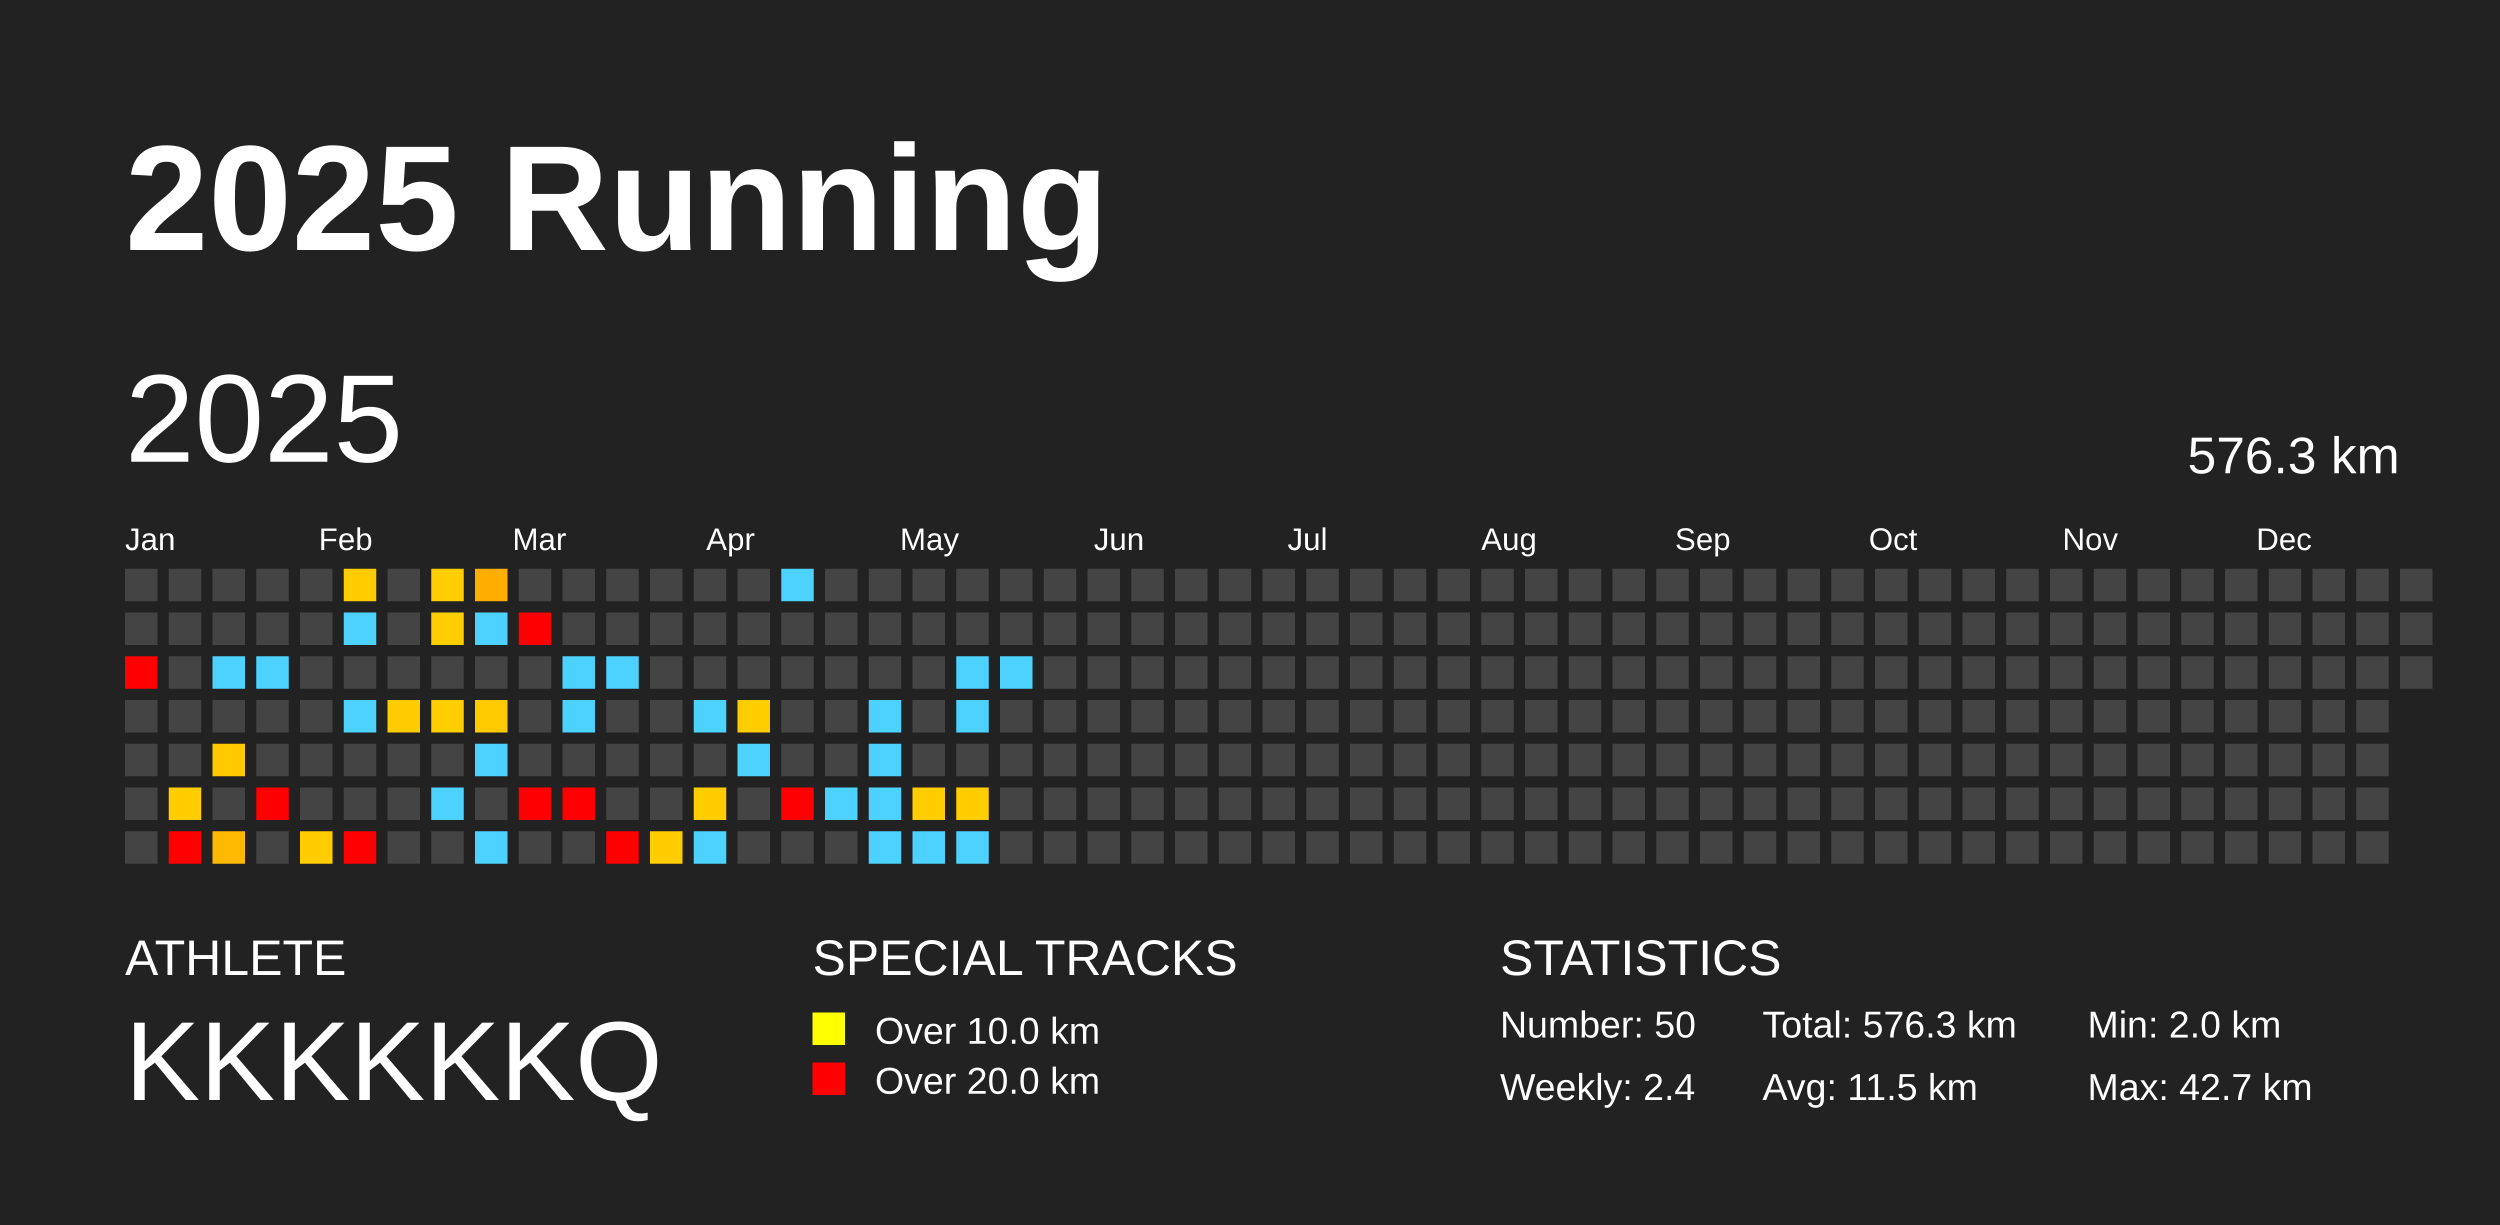
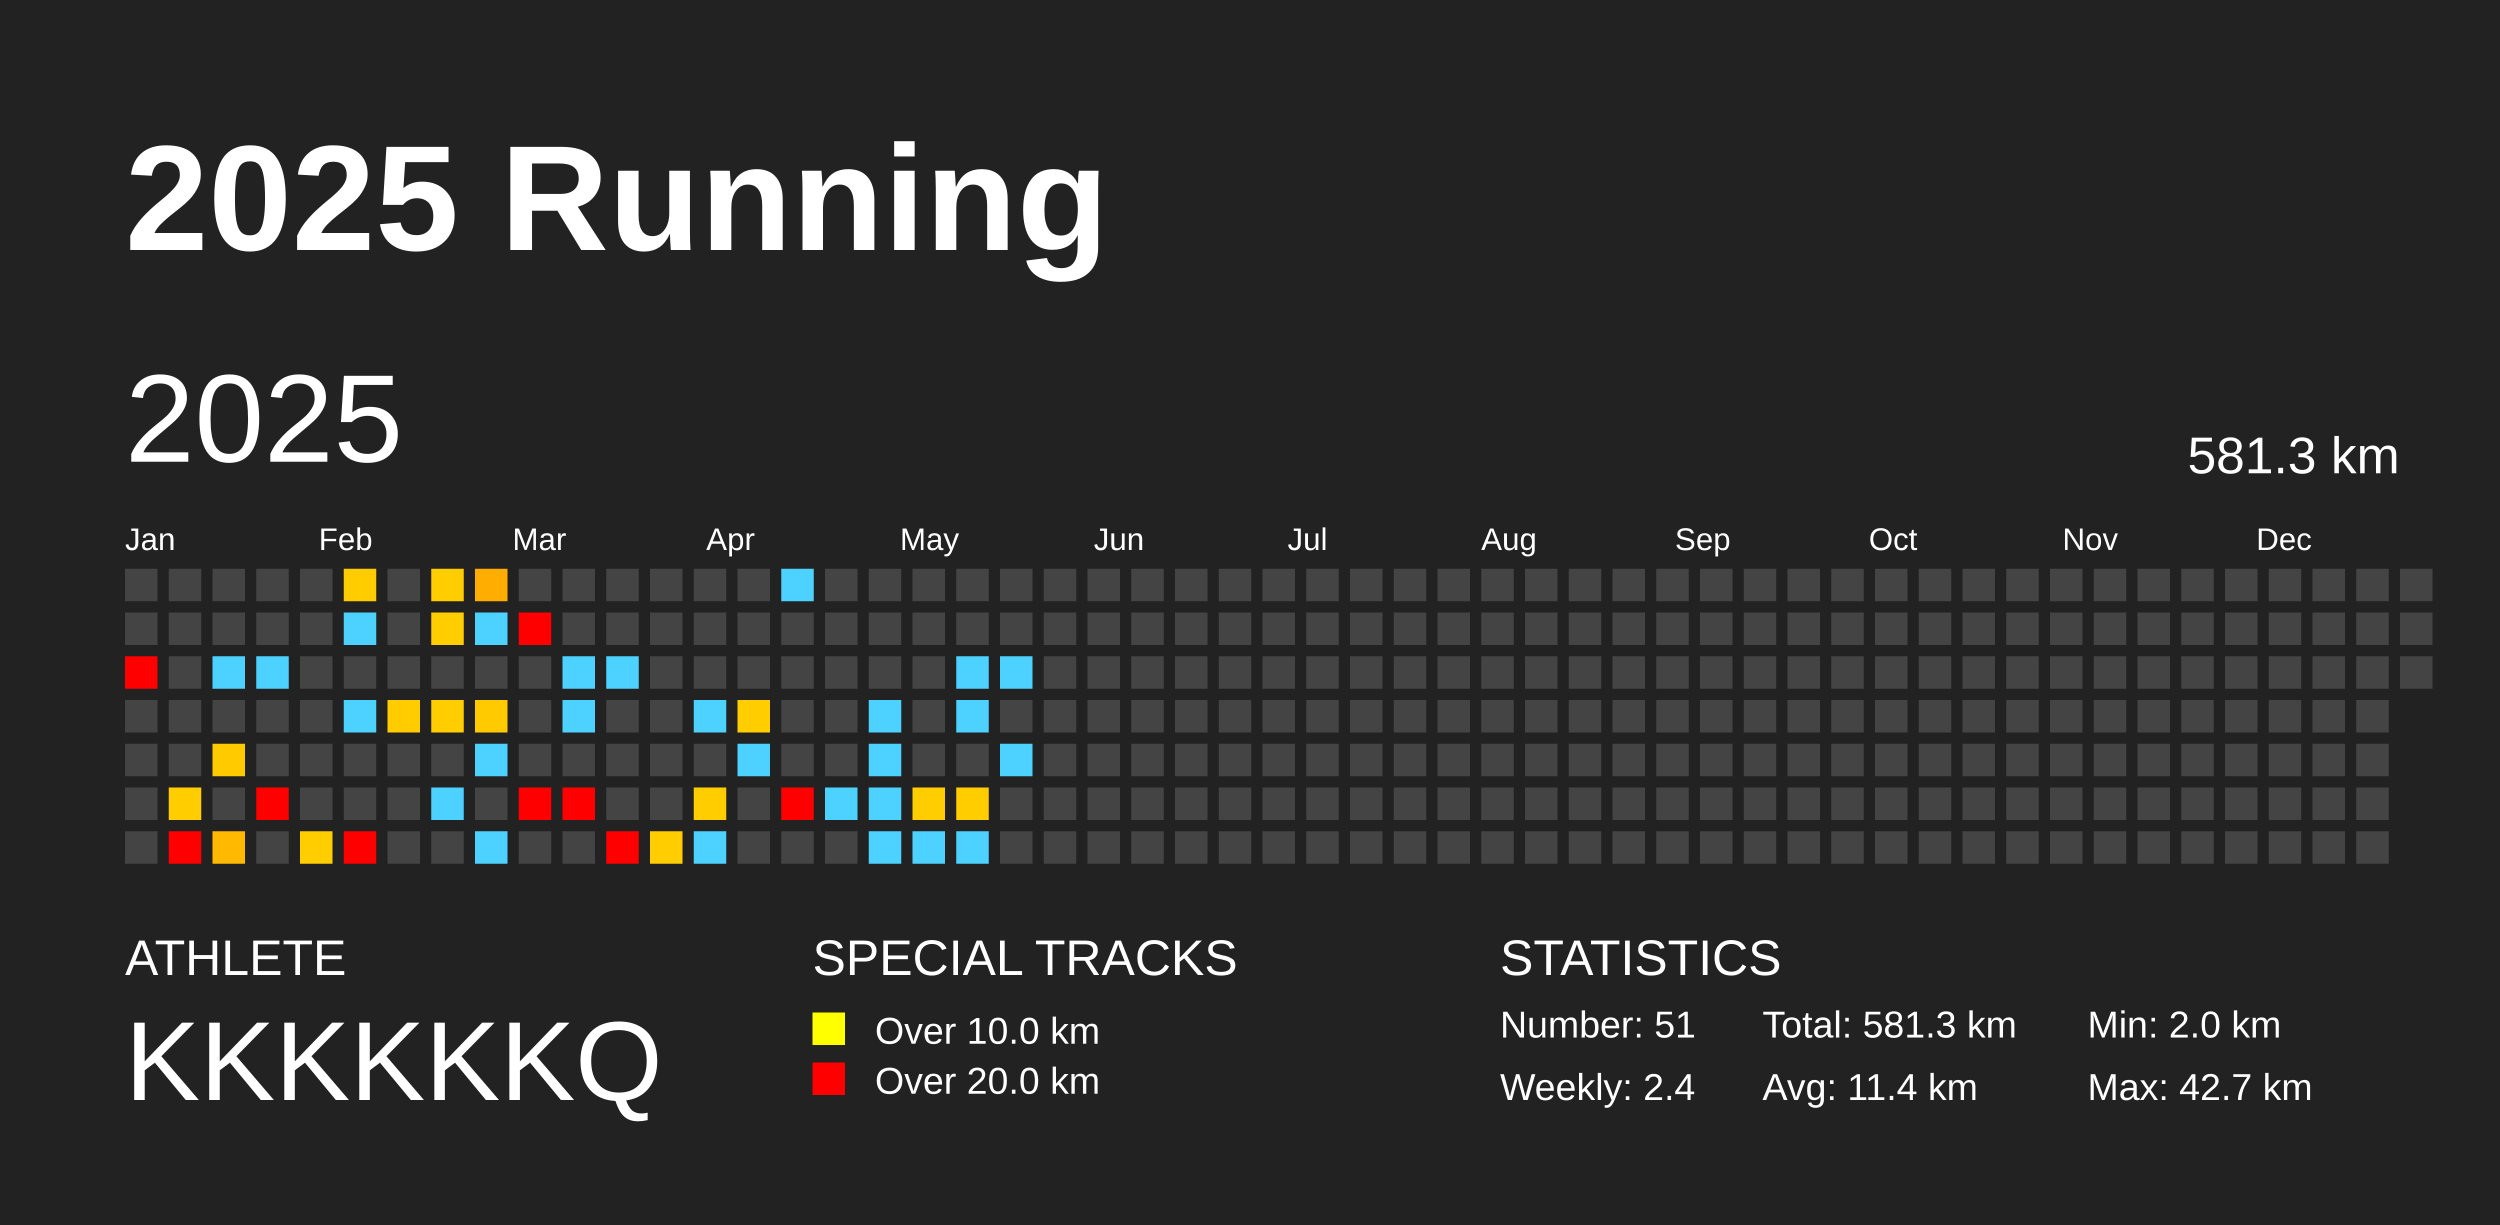
<svg xmlns="http://www.w3.org/2000/svg" baseProfile="full" height="98mm" version="1.1" viewBox="0,0,200,98" width="200mm">
  <defs />
  <rect fill="#222222" height="98" width="200" x="0" y="0" />
  <text fill="#FFFFFF" style="font-size:12px; font-family:Arial; font-weight:bold;" x="10" y="20">2025 Running</text>
  <text fill="#FFFFFF" style="font-size:4px; font-family:Arial" x="10" y="78">ATHLETE</text>
  <text fill="#FFFFFF" style="font-size:9px; font-family:Arial" x="10" y="88">KKKKKKQ</text>
  <text fill="#FFFFFF" style="font-size:4px; font-family:Arial" x="65" y="78">SPECIAL TRACKS</text>
  <rect fill="yellow" height="2.6" width="2.6" x="65" y="81" />
  <text fill="#FFFFFF" style="font-size:3px; font-family:Arial" x="70" y="83.5">Over 10.0 km</text>
  <rect fill="red" height="2.6" width="2.6" x="65" y="85" />
  <text fill="#FFFFFF" style="font-size:3px; font-family:Arial" x="70" y="87.5">Over 20.0 km</text>
  <text fill="#FFFFFF" style="font-size:4px; font-family:Arial" x="120" y="78">STATISTICS</text>
-   <text fill="#FFFFFF" style="font-size:3px; font-family:Arial" x="120" y="83">Number: 50</text>
+   <text fill="#FFFFFF" style="font-size:3px; font-family:Arial" x="120" y="83">Number: 51</text>
  <text fill="#FFFFFF" style="font-size:3px; font-family:Arial" x="120" y="88">Weekly: 2.4</text>
-   <text fill="#FFFFFF" style="font-size:3px; font-family:Arial" x="141" y="83">Total: 576.3 km</text>
-   <text fill="#FFFFFF" style="font-size:3px; font-family:Arial" x="141" y="88">Avg: 11.5 km</text>
+   <text fill="#FFFFFF" style="font-size:3px; font-family:Arial" x="141" y="83">Total: 581.3 km</text>
+   <text fill="#FFFFFF" style="font-size:3px; font-family:Arial" x="141" y="88">Avg: 11.4 km</text>
  <text fill="#FFFFFF" style="font-size:3px; font-family:Arial" x="167" y="83">Min: 2.0 km</text>
  <text fill="#FFFFFF" style="font-size:3px; font-family:Arial" x="167" y="88">Max: 42.7 km</text>
  <text dominant-baseline="hanging" fill="#FFFFFF" style="font-size:10.0px; font-family:Arial;" x="10" y="30">2025</text>
-   <text dominant-baseline="hanging" fill="#FFFFFF" style="font-size:4.125px; font-family:Arial;" x="175" y="35">576.3 km</text>
+   <text dominant-baseline="hanging" fill="#FFFFFF" style="font-size:4.125px; font-family:Arial;" x="175" y="35">581.3 km</text>
  <text fill="#FFFFFF" style="font-size:2.5px; font-family:Arial" x="10.0" y="44">Jan</text>
  <text fill="#FFFFFF" style="font-size:2.5px; font-family:Arial" x="25.5" y="44">Feb</text>
  <text fill="#FFFFFF" style="font-size:2.5px; font-family:Arial" x="41.0" y="44">Mar</text>
  <text fill="#FFFFFF" style="font-size:2.5px; font-family:Arial" x="56.5" y="44">Apr</text>
  <text fill="#FFFFFF" style="font-size:2.5px; font-family:Arial" x="72.0" y="44">May</text>
  <text fill="#FFFFFF" style="font-size:2.5px; font-family:Arial" x="87.5" y="44">Jun</text>
  <text fill="#FFFFFF" style="font-size:2.5px; font-family:Arial" x="103.0" y="44">Jul</text>
  <text fill="#FFFFFF" style="font-size:2.5px; font-family:Arial" x="118.5" y="44">Aug</text>
  <text fill="#FFFFFF" style="font-size:2.5px; font-family:Arial" x="134.0" y="44">Sep</text>
  <text fill="#FFFFFF" style="font-size:2.5px; font-family:Arial" x="149.5" y="44">Oct</text>
  <text fill="#FFFFFF" style="font-size:2.5px; font-family:Arial" x="165.0" y="44">Nov</text>
  <text fill="#FFFFFF" style="font-size:2.5px; font-family:Arial" x="180.5" y="44">Dec</text>
  <rect fill="#444444" height="2.6" width="2.6" x="10.0" y="45.5" />
  <rect fill="#444444" height="2.6" width="2.6" x="10.0" y="49.0" />
  <rect fill="red" height="2.6" width="2.6" x="10.0" y="52.5" />
  <rect fill="#444444" height="2.6" width="2.6" x="10.0" y="56.0" />
  <rect fill="#444444" height="2.6" width="2.6" x="10.0" y="59.5" />
  <rect fill="#444444" height="2.6" width="2.6" x="10.0" y="63.0" />
  <rect fill="#444444" height="2.6" width="2.6" x="10.0" y="66.5" />
  <rect fill="#444444" height="2.6" width="2.6" x="13.5" y="45.5" />
  <rect fill="#444444" height="2.6" width="2.6" x="13.5" y="49.0" />
  <rect fill="#444444" height="2.6" width="2.6" x="13.5" y="52.5" />
  <rect fill="#444444" height="2.6" width="2.6" x="13.5" y="56.0" />
  <rect fill="#444444" height="2.6" width="2.6" x="13.5" y="59.5" />
  <rect fill="#ffcd00" height="2.6" width="2.6" x="13.5" y="63.0" />
  <rect fill="red" height="2.6" width="2.6" x="13.5" y="66.5" />
  <rect fill="#444444" height="2.6" width="2.6" x="17.0" y="45.5" />
  <rect fill="#444444" height="2.6" width="2.6" x="17.0" y="49.0" />
  <rect fill="#4dd2ff" height="2.6" width="2.6" x="17.0" y="52.5" />
  <rect fill="#444444" height="2.6" width="2.6" x="17.0" y="56.0" />
  <rect fill="#ffcb00" height="2.6" width="2.6" x="17.0" y="59.5" />
  <rect fill="#444444" height="2.6" width="2.6" x="17.0" y="63.0" />
  <rect fill="#ffb900" height="2.6" width="2.6" x="17.0" y="66.5" />
  <rect fill="#444444" height="2.6" width="2.6" x="20.5" y="45.5" />
  <rect fill="#444444" height="2.6" width="2.6" x="20.5" y="49.0" />
  <rect fill="#4dd2ff" height="2.6" width="2.6" x="20.5" y="52.5" />
  <rect fill="#444444" height="2.6" width="2.6" x="20.5" y="56.0" />
  <rect fill="#444444" height="2.6" width="2.6" x="20.5" y="59.5" />
  <rect fill="red" height="2.6" width="2.6" x="20.5" y="63.0" />
  <rect fill="#444444" height="2.6" width="2.6" x="20.5" y="66.5" />
  <rect fill="#444444" height="2.6" width="2.6" x="24.0" y="45.5" />
  <rect fill="#444444" height="2.6" width="2.6" x="24.0" y="49.0" />
  <rect fill="#444444" height="2.6" width="2.6" x="24.0" y="52.5" />
  <rect fill="#444444" height="2.6" width="2.6" x="24.0" y="56.0" />
  <rect fill="#444444" height="2.6" width="2.6" x="24.0" y="59.5" />
  <rect fill="#444444" height="2.6" width="2.6" x="24.0" y="63.0" />
  <rect fill="#ffcd00" height="2.6" width="2.6" x="24.0" y="66.5" />
  <rect fill="#ffcc00" height="2.6" width="2.6" x="27.5" y="45.5" />
  <rect fill="#4dd2ff" height="2.6" width="2.6" x="27.5" y="49.0" />
  <rect fill="#444444" height="2.6" width="2.6" x="27.5" y="52.5" />
  <rect fill="#4dd2ff" height="2.6" width="2.6" x="27.5" y="56.0" />
  <rect fill="#444444" height="2.6" width="2.6" x="27.5" y="59.5" />
  <rect fill="#444444" height="2.6" width="2.6" x="27.5" y="63.0" />
  <rect fill="red" height="2.6" width="2.6" x="27.5" y="66.5" />
  <rect fill="#444444" height="2.6" width="2.6" x="31.0" y="45.5" />
  <rect fill="#444444" height="2.6" width="2.6" x="31.0" y="49.0" />
  <rect fill="#444444" height="2.6" width="2.6" x="31.0" y="52.5" />
  <rect fill="#ffcc00" height="2.6" width="2.6" x="31.0" y="56.0" />
  <rect fill="#444444" height="2.6" width="2.6" x="31.0" y="59.5" />
  <rect fill="#444444" height="2.6" width="2.6" x="31.0" y="63.0" />
  <rect fill="#444444" height="2.6" width="2.6" x="31.0" y="66.5" />
  <rect fill="#ffcd00" height="2.6" width="2.6" x="34.5" y="45.5" />
  <rect fill="#ffcd00" height="2.6" width="2.6" x="34.5" y="49.0" />
  <rect fill="#444444" height="2.6" width="2.6" x="34.5" y="52.5" />
  <rect fill="#ffcd00" height="2.6" width="2.6" x="34.5" y="56.0" />
  <rect fill="#444444" height="2.6" width="2.6" x="34.5" y="59.5" />
  <rect fill="#4dd2ff" height="2.6" width="2.6" x="34.5" y="63.0" />
  <rect fill="#444444" height="2.6" width="2.6" x="34.5" y="66.5" />
  <rect fill="#ffad00" height="2.6" width="2.6" x="38.0" y="45.5" />
  <rect fill="#4dd2ff" height="2.6" width="2.6" x="38.0" y="49.0" />
  <rect fill="#444444" height="2.6" width="2.6" x="38.0" y="52.5" />
  <rect fill="#ffcb00" height="2.6" width="2.6" x="38.0" y="56.0" />
  <rect fill="#4dd2ff" height="2.6" width="2.6" x="38.0" y="59.5" />
  <rect fill="#444444" height="2.6" width="2.6" x="38.0" y="63.0" />
  <rect fill="#4dd2ff" height="2.6" width="2.6" x="38.0" y="66.5" />
  <rect fill="#444444" height="2.6" width="2.6" x="41.5" y="45.5" />
  <rect fill="red" height="2.6" width="2.6" x="41.5" y="49.0" />
  <rect fill="#444444" height="2.6" width="2.6" x="41.5" y="52.5" />
  <rect fill="#444444" height="2.6" width="2.6" x="41.5" y="56.0" />
  <rect fill="#444444" height="2.6" width="2.6" x="41.5" y="59.5" />
  <rect fill="red" height="2.6" width="2.6" x="41.5" y="63.0" />
  <rect fill="#444444" height="2.6" width="2.6" x="41.5" y="66.5" />
  <rect fill="#444444" height="2.6" width="2.6" x="45.0" y="45.5" />
  <rect fill="#444444" height="2.6" width="2.6" x="45.0" y="49.0" />
  <rect fill="#4dd2ff" height="2.6" width="2.6" x="45.0" y="52.5" />
  <rect fill="#4dd2ff" height="2.6" width="2.6" x="45.0" y="56.0" />
  <rect fill="#444444" height="2.6" width="2.6" x="45.0" y="59.5" />
  <rect fill="red" height="2.6" width="2.6" x="45.0" y="63.0" />
  <rect fill="#444444" height="2.6" width="2.6" x="45.0" y="66.5" />
  <rect fill="#444444" height="2.6" width="2.6" x="48.5" y="45.5" />
  <rect fill="#444444" height="2.6" width="2.6" x="48.5" y="49.0" />
  <rect fill="#4dd2ff" height="2.6" width="2.6" x="48.5" y="52.5" />
  <rect fill="#444444" height="2.6" width="2.6" x="48.5" y="56.0" />
  <rect fill="#444444" height="2.6" width="2.6" x="48.5" y="59.5" />
  <rect fill="#444444" height="2.6" width="2.6" x="48.5" y="63.0" />
  <rect fill="red" height="2.6" width="2.6" x="48.5" y="66.5" />
  <rect fill="#444444" height="2.6" width="2.6" x="52.0" y="45.5" />
  <rect fill="#444444" height="2.6" width="2.6" x="52.0" y="49.0" />
  <rect fill="#444444" height="2.6" width="2.6" x="52.0" y="52.5" />
  <rect fill="#444444" height="2.6" width="2.6" x="52.0" y="56.0" />
  <rect fill="#444444" height="2.6" width="2.6" x="52.0" y="59.5" />
  <rect fill="#444444" height="2.6" width="2.6" x="52.0" y="63.0" />
  <rect fill="#ffcd00" height="2.6" width="2.6" x="52.0" y="66.5" />
  <rect fill="#444444" height="2.6" width="2.6" x="55.5" y="45.5" />
  <rect fill="#444444" height="2.6" width="2.6" x="55.5" y="49.0" />
  <rect fill="#444444" height="2.6" width="2.6" x="55.5" y="52.5" />
  <rect fill="#4dd2ff" height="2.6" width="2.6" x="55.5" y="56.0" />
  <rect fill="#444444" height="2.6" width="2.6" x="55.5" y="59.5" />
  <rect fill="#ffcd00" height="2.6" width="2.6" x="55.5" y="63.0" />
  <rect fill="#4dd2ff" height="2.6" width="2.6" x="55.5" y="66.5" />
  <rect fill="#444444" height="2.6" width="2.6" x="59.0" y="45.5" />
  <rect fill="#444444" height="2.6" width="2.6" x="59.0" y="49.0" />
  <rect fill="#444444" height="2.6" width="2.6" x="59.0" y="52.5" />
  <rect fill="#ffcd00" height="2.6" width="2.6" x="59.0" y="56.0" />
  <rect fill="#4dd2ff" height="2.6" width="2.6" x="59.0" y="59.5" />
  <rect fill="#444444" height="2.6" width="2.6" x="59.0" y="63.0" />
  <rect fill="#444444" height="2.6" width="2.6" x="59.0" y="66.5" />
  <rect fill="#4dd2ff" height="2.6" width="2.6" x="62.5" y="45.5" />
  <rect fill="#444444" height="2.6" width="2.6" x="62.5" y="49.0" />
  <rect fill="#444444" height="2.6" width="2.6" x="62.5" y="52.5" />
  <rect fill="#444444" height="2.6" width="2.6" x="62.5" y="56.0" />
  <rect fill="#444444" height="2.6" width="2.6" x="62.5" y="59.5" />
  <rect fill="red" height="2.6" width="2.6" x="62.5" y="63.0" />
  <rect fill="#444444" height="2.6" width="2.6" x="62.5" y="66.5" />
  <rect fill="#444444" height="2.6" width="2.6" x="66.0" y="45.5" />
  <rect fill="#444444" height="2.6" width="2.6" x="66.0" y="49.0" />
  <rect fill="#444444" height="2.6" width="2.6" x="66.0" y="52.5" />
  <rect fill="#444444" height="2.6" width="2.6" x="66.0" y="56.0" />
  <rect fill="#444444" height="2.6" width="2.6" x="66.0" y="59.5" />
  <rect fill="#4dd2ff" height="2.6" width="2.6" x="66.0" y="63.0" />
  <rect fill="#444444" height="2.6" width="2.6" x="66.0" y="66.5" />
  <rect fill="#444444" height="2.6" width="2.6" x="69.5" y="45.5" />
  <rect fill="#444444" height="2.6" width="2.6" x="69.5" y="49.0" />
  <rect fill="#444444" height="2.6" width="2.6" x="69.5" y="52.5" />
  <rect fill="#4dd2ff" height="2.6" width="2.6" x="69.5" y="56.0" />
  <rect fill="#4dd2ff" height="2.6" width="2.6" x="69.5" y="59.5" />
  <rect fill="#4dd2ff" height="2.6" width="2.6" x="69.5" y="63.0" />
  <rect fill="#4dd2ff" height="2.6" width="2.6" x="69.5" y="66.5" />
  <rect fill="#444444" height="2.6" width="2.6" x="73.0" y="45.5" />
  <rect fill="#444444" height="2.6" width="2.6" x="73.0" y="49.0" />
  <rect fill="#444444" height="2.6" width="2.6" x="73.0" y="52.5" />
  <rect fill="#444444" height="2.6" width="2.6" x="73.0" y="56.0" />
  <rect fill="#444444" height="2.6" width="2.6" x="73.0" y="59.5" />
  <rect fill="#ffcd00" height="2.6" width="2.6" x="73.0" y="63.0" />
  <rect fill="#4dd2ff" height="2.6" width="2.6" x="73.0" y="66.5" />
  <rect fill="#444444" height="2.6" width="2.6" x="76.5" y="45.5" />
  <rect fill="#444444" height="2.6" width="2.6" x="76.5" y="49.0" />
  <rect fill="#4dd2ff" height="2.6" width="2.6" x="76.5" y="52.5" />
  <rect fill="#4dd2ff" height="2.6" width="2.6" x="76.5" y="56.0" />
  <rect fill="#444444" height="2.6" width="2.6" x="76.5" y="59.5" />
  <rect fill="#ffcd00" height="2.6" width="2.6" x="76.5" y="63.0" />
  <rect fill="#4dd2ff" height="2.6" width="2.6" x="76.5" y="66.5" />
  <rect fill="#444444" height="2.6" width="2.6" x="80.0" y="45.5" />
  <rect fill="#444444" height="2.6" width="2.6" x="80.0" y="49.0" />
  <rect fill="#4dd2ff" height="2.6" width="2.6" x="80.0" y="52.5" />
  <rect fill="#444444" height="2.6" width="2.6" x="80.0" y="56.0" />
-   <rect fill="#444444" height="2.6" width="2.6" x="80.0" y="59.5" />
+   <rect fill="#4dd2ff" height="2.6" width="2.6" x="80.0" y="59.5" />
  <rect fill="#444444" height="2.6" width="2.6" x="80.0" y="63.0" />
  <rect fill="#444444" height="2.6" width="2.6" x="80.0" y="66.5" />
  <rect fill="#444444" height="2.6" width="2.6" x="83.5" y="45.5" />
  <rect fill="#444444" height="2.6" width="2.6" x="83.5" y="49.0" />
  <rect fill="#444444" height="2.6" width="2.6" x="83.5" y="52.5" />
  <rect fill="#444444" height="2.6" width="2.6" x="83.5" y="56.0" />
  <rect fill="#444444" height="2.6" width="2.6" x="83.5" y="59.5" />
  <rect fill="#444444" height="2.6" width="2.6" x="83.5" y="63.0" />
  <rect fill="#444444" height="2.6" width="2.6" x="83.5" y="66.5" />
  <rect fill="#444444" height="2.6" width="2.6" x="87.0" y="45.5" />
  <rect fill="#444444" height="2.6" width="2.6" x="87.0" y="49.0" />
  <rect fill="#444444" height="2.6" width="2.6" x="87.0" y="52.5" />
  <rect fill="#444444" height="2.6" width="2.6" x="87.0" y="56.0" />
  <rect fill="#444444" height="2.6" width="2.6" x="87.0" y="59.5" />
  <rect fill="#444444" height="2.6" width="2.6" x="87.0" y="63.0" />
  <rect fill="#444444" height="2.6" width="2.6" x="87.0" y="66.5" />
  <rect fill="#444444" height="2.6" width="2.6" x="90.5" y="45.5" />
  <rect fill="#444444" height="2.6" width="2.6" x="90.5" y="49.0" />
  <rect fill="#444444" height="2.6" width="2.6" x="90.5" y="52.5" />
  <rect fill="#444444" height="2.6" width="2.6" x="90.5" y="56.0" />
  <rect fill="#444444" height="2.6" width="2.6" x="90.5" y="59.5" />
  <rect fill="#444444" height="2.6" width="2.6" x="90.5" y="63.0" />
  <rect fill="#444444" height="2.6" width="2.6" x="90.5" y="66.5" />
  <rect fill="#444444" height="2.6" width="2.6" x="94.0" y="45.5" />
  <rect fill="#444444" height="2.6" width="2.6" x="94.0" y="49.0" />
  <rect fill="#444444" height="2.6" width="2.6" x="94.0" y="52.5" />
  <rect fill="#444444" height="2.6" width="2.6" x="94.0" y="56.0" />
  <rect fill="#444444" height="2.6" width="2.6" x="94.0" y="59.5" />
  <rect fill="#444444" height="2.6" width="2.6" x="94.0" y="63.0" />
  <rect fill="#444444" height="2.6" width="2.6" x="94.0" y="66.5" />
  <rect fill="#444444" height="2.6" width="2.6" x="97.5" y="45.5" />
  <rect fill="#444444" height="2.6" width="2.6" x="97.5" y="49.0" />
  <rect fill="#444444" height="2.6" width="2.6" x="97.5" y="52.5" />
  <rect fill="#444444" height="2.6" width="2.6" x="97.5" y="56.0" />
  <rect fill="#444444" height="2.6" width="2.6" x="97.5" y="59.5" />
  <rect fill="#444444" height="2.6" width="2.6" x="97.5" y="63.0" />
  <rect fill="#444444" height="2.6" width="2.6" x="97.5" y="66.5" />
  <rect fill="#444444" height="2.6" width="2.6" x="101.0" y="45.5" />
  <rect fill="#444444" height="2.6" width="2.6" x="101.0" y="49.0" />
  <rect fill="#444444" height="2.6" width="2.6" x="101.0" y="52.5" />
  <rect fill="#444444" height="2.6" width="2.6" x="101.0" y="56.0" />
  <rect fill="#444444" height="2.6" width="2.6" x="101.0" y="59.5" />
  <rect fill="#444444" height="2.6" width="2.6" x="101.0" y="63.0" />
  <rect fill="#444444" height="2.6" width="2.6" x="101.0" y="66.5" />
  <rect fill="#444444" height="2.6" width="2.6" x="104.5" y="45.5" />
  <rect fill="#444444" height="2.6" width="2.6" x="104.5" y="49.0" />
  <rect fill="#444444" height="2.6" width="2.6" x="104.5" y="52.5" />
  <rect fill="#444444" height="2.6" width="2.6" x="104.5" y="56.0" />
  <rect fill="#444444" height="2.6" width="2.6" x="104.5" y="59.5" />
  <rect fill="#444444" height="2.6" width="2.6" x="104.5" y="63.0" />
  <rect fill="#444444" height="2.6" width="2.6" x="104.5" y="66.5" />
  <rect fill="#444444" height="2.6" width="2.6" x="108.0" y="45.5" />
  <rect fill="#444444" height="2.6" width="2.6" x="108.0" y="49.0" />
  <rect fill="#444444" height="2.6" width="2.6" x="108.0" y="52.5" />
  <rect fill="#444444" height="2.6" width="2.6" x="108.0" y="56.0" />
  <rect fill="#444444" height="2.6" width="2.6" x="108.0" y="59.5" />
  <rect fill="#444444" height="2.6" width="2.6" x="108.0" y="63.0" />
  <rect fill="#444444" height="2.6" width="2.6" x="108.0" y="66.5" />
  <rect fill="#444444" height="2.6" width="2.6" x="111.5" y="45.5" />
  <rect fill="#444444" height="2.6" width="2.6" x="111.5" y="49.0" />
  <rect fill="#444444" height="2.6" width="2.6" x="111.5" y="52.5" />
  <rect fill="#444444" height="2.6" width="2.6" x="111.5" y="56.0" />
  <rect fill="#444444" height="2.6" width="2.6" x="111.5" y="59.5" />
  <rect fill="#444444" height="2.6" width="2.6" x="111.5" y="63.0" />
  <rect fill="#444444" height="2.6" width="2.6" x="111.5" y="66.5" />
  <rect fill="#444444" height="2.6" width="2.6" x="115.0" y="45.5" />
  <rect fill="#444444" height="2.6" width="2.6" x="115.0" y="49.0" />
  <rect fill="#444444" height="2.6" width="2.6" x="115.0" y="52.5" />
  <rect fill="#444444" height="2.6" width="2.6" x="115.0" y="56.0" />
  <rect fill="#444444" height="2.6" width="2.6" x="115.0" y="59.5" />
  <rect fill="#444444" height="2.6" width="2.6" x="115.0" y="63.0" />
  <rect fill="#444444" height="2.6" width="2.6" x="115.0" y="66.5" />
  <rect fill="#444444" height="2.6" width="2.6" x="118.5" y="45.5" />
  <rect fill="#444444" height="2.6" width="2.6" x="118.5" y="49.0" />
  <rect fill="#444444" height="2.6" width="2.6" x="118.5" y="52.5" />
  <rect fill="#444444" height="2.6" width="2.6" x="118.5" y="56.0" />
  <rect fill="#444444" height="2.6" width="2.6" x="118.5" y="59.5" />
  <rect fill="#444444" height="2.6" width="2.6" x="118.5" y="63.0" />
  <rect fill="#444444" height="2.6" width="2.6" x="118.5" y="66.5" />
  <rect fill="#444444" height="2.6" width="2.6" x="122.0" y="45.5" />
  <rect fill="#444444" height="2.6" width="2.6" x="122.0" y="49.0" />
  <rect fill="#444444" height="2.6" width="2.6" x="122.0" y="52.5" />
  <rect fill="#444444" height="2.6" width="2.6" x="122.0" y="56.0" />
  <rect fill="#444444" height="2.6" width="2.6" x="122.0" y="59.5" />
  <rect fill="#444444" height="2.6" width="2.6" x="122.0" y="63.0" />
  <rect fill="#444444" height="2.6" width="2.6" x="122.0" y="66.5" />
  <rect fill="#444444" height="2.6" width="2.6" x="125.5" y="45.5" />
  <rect fill="#444444" height="2.6" width="2.6" x="125.5" y="49.0" />
  <rect fill="#444444" height="2.6" width="2.6" x="125.5" y="52.5" />
  <rect fill="#444444" height="2.6" width="2.6" x="125.5" y="56.0" />
  <rect fill="#444444" height="2.6" width="2.6" x="125.5" y="59.5" />
  <rect fill="#444444" height="2.6" width="2.6" x="125.5" y="63.0" />
  <rect fill="#444444" height="2.6" width="2.6" x="125.5" y="66.5" />
  <rect fill="#444444" height="2.6" width="2.6" x="129.0" y="45.5" />
  <rect fill="#444444" height="2.6" width="2.6" x="129.0" y="49.0" />
  <rect fill="#444444" height="2.6" width="2.6" x="129.0" y="52.5" />
  <rect fill="#444444" height="2.6" width="2.6" x="129.0" y="56.0" />
  <rect fill="#444444" height="2.6" width="2.6" x="129.0" y="59.5" />
  <rect fill="#444444" height="2.6" width="2.6" x="129.0" y="63.0" />
  <rect fill="#444444" height="2.6" width="2.6" x="129.0" y="66.5" />
  <rect fill="#444444" height="2.6" width="2.6" x="132.5" y="45.5" />
  <rect fill="#444444" height="2.6" width="2.6" x="132.5" y="49.0" />
  <rect fill="#444444" height="2.6" width="2.6" x="132.5" y="52.5" />
  <rect fill="#444444" height="2.6" width="2.6" x="132.5" y="56.0" />
  <rect fill="#444444" height="2.6" width="2.6" x="132.5" y="59.5" />
  <rect fill="#444444" height="2.6" width="2.6" x="132.5" y="63.0" />
  <rect fill="#444444" height="2.6" width="2.6" x="132.5" y="66.5" />
  <rect fill="#444444" height="2.6" width="2.6" x="136.0" y="45.5" />
  <rect fill="#444444" height="2.6" width="2.6" x="136.0" y="49.0" />
  <rect fill="#444444" height="2.6" width="2.6" x="136.0" y="52.5" />
  <rect fill="#444444" height="2.6" width="2.6" x="136.0" y="56.0" />
  <rect fill="#444444" height="2.6" width="2.6" x="136.0" y="59.5" />
  <rect fill="#444444" height="2.6" width="2.6" x="136.0" y="63.0" />
  <rect fill="#444444" height="2.6" width="2.6" x="136.0" y="66.5" />
  <rect fill="#444444" height="2.6" width="2.6" x="139.5" y="45.5" />
  <rect fill="#444444" height="2.6" width="2.6" x="139.5" y="49.0" />
  <rect fill="#444444" height="2.6" width="2.6" x="139.5" y="52.5" />
  <rect fill="#444444" height="2.6" width="2.6" x="139.5" y="56.0" />
  <rect fill="#444444" height="2.6" width="2.6" x="139.5" y="59.5" />
  <rect fill="#444444" height="2.6" width="2.6" x="139.5" y="63.0" />
  <rect fill="#444444" height="2.6" width="2.6" x="139.5" y="66.5" />
  <rect fill="#444444" height="2.6" width="2.6" x="143.0" y="45.5" />
  <rect fill="#444444" height="2.6" width="2.6" x="143.0" y="49.0" />
  <rect fill="#444444" height="2.6" width="2.6" x="143.0" y="52.5" />
  <rect fill="#444444" height="2.6" width="2.6" x="143.0" y="56.0" />
  <rect fill="#444444" height="2.6" width="2.6" x="143.0" y="59.5" />
  <rect fill="#444444" height="2.6" width="2.6" x="143.0" y="63.0" />
  <rect fill="#444444" height="2.6" width="2.6" x="143.0" y="66.5" />
  <rect fill="#444444" height="2.6" width="2.6" x="146.5" y="45.5" />
  <rect fill="#444444" height="2.6" width="2.6" x="146.5" y="49.0" />
  <rect fill="#444444" height="2.6" width="2.6" x="146.5" y="52.5" />
  <rect fill="#444444" height="2.6" width="2.6" x="146.5" y="56.0" />
  <rect fill="#444444" height="2.6" width="2.6" x="146.5" y="59.5" />
  <rect fill="#444444" height="2.6" width="2.6" x="146.5" y="63.0" />
  <rect fill="#444444" height="2.6" width="2.6" x="146.5" y="66.5" />
  <rect fill="#444444" height="2.6" width="2.6" x="150.0" y="45.5" />
  <rect fill="#444444" height="2.6" width="2.6" x="150.0" y="49.0" />
  <rect fill="#444444" height="2.6" width="2.6" x="150.0" y="52.5" />
  <rect fill="#444444" height="2.6" width="2.6" x="150.0" y="56.0" />
  <rect fill="#444444" height="2.6" width="2.6" x="150.0" y="59.5" />
  <rect fill="#444444" height="2.6" width="2.6" x="150.0" y="63.0" />
  <rect fill="#444444" height="2.6" width="2.6" x="150.0" y="66.5" />
  <rect fill="#444444" height="2.6" width="2.6" x="153.5" y="45.5" />
  <rect fill="#444444" height="2.6" width="2.6" x="153.5" y="49.0" />
  <rect fill="#444444" height="2.6" width="2.6" x="153.5" y="52.5" />
  <rect fill="#444444" height="2.6" width="2.6" x="153.5" y="56.0" />
  <rect fill="#444444" height="2.6" width="2.6" x="153.5" y="59.5" />
  <rect fill="#444444" height="2.6" width="2.6" x="153.5" y="63.0" />
  <rect fill="#444444" height="2.6" width="2.6" x="153.5" y="66.5" />
  <rect fill="#444444" height="2.6" width="2.6" x="157.0" y="45.5" />
  <rect fill="#444444" height="2.6" width="2.6" x="157.0" y="49.0" />
  <rect fill="#444444" height="2.6" width="2.6" x="157.0" y="52.5" />
  <rect fill="#444444" height="2.6" width="2.6" x="157.0" y="56.0" />
  <rect fill="#444444" height="2.6" width="2.6" x="157.0" y="59.5" />
  <rect fill="#444444" height="2.6" width="2.6" x="157.0" y="63.0" />
  <rect fill="#444444" height="2.6" width="2.6" x="157.0" y="66.5" />
  <rect fill="#444444" height="2.6" width="2.6" x="160.5" y="45.5" />
  <rect fill="#444444" height="2.6" width="2.6" x="160.5" y="49.0" />
  <rect fill="#444444" height="2.6" width="2.6" x="160.5" y="52.5" />
  <rect fill="#444444" height="2.6" width="2.6" x="160.5" y="56.0" />
  <rect fill="#444444" height="2.6" width="2.6" x="160.5" y="59.5" />
  <rect fill="#444444" height="2.6" width="2.6" x="160.5" y="63.0" />
  <rect fill="#444444" height="2.6" width="2.6" x="160.5" y="66.5" />
  <rect fill="#444444" height="2.6" width="2.6" x="164.0" y="45.5" />
  <rect fill="#444444" height="2.6" width="2.6" x="164.0" y="49.0" />
  <rect fill="#444444" height="2.6" width="2.6" x="164.0" y="52.5" />
  <rect fill="#444444" height="2.6" width="2.6" x="164.0" y="56.0" />
  <rect fill="#444444" height="2.6" width="2.6" x="164.0" y="59.5" />
  <rect fill="#444444" height="2.6" width="2.6" x="164.0" y="63.0" />
  <rect fill="#444444" height="2.6" width="2.6" x="164.0" y="66.5" />
  <rect fill="#444444" height="2.6" width="2.6" x="167.5" y="45.5" />
  <rect fill="#444444" height="2.6" width="2.6" x="167.5" y="49.0" />
  <rect fill="#444444" height="2.6" width="2.6" x="167.5" y="52.5" />
  <rect fill="#444444" height="2.6" width="2.6" x="167.5" y="56.0" />
  <rect fill="#444444" height="2.6" width="2.6" x="167.5" y="59.5" />
  <rect fill="#444444" height="2.6" width="2.6" x="167.5" y="63.0" />
  <rect fill="#444444" height="2.6" width="2.6" x="167.5" y="66.5" />
  <rect fill="#444444" height="2.6" width="2.6" x="171.0" y="45.5" />
  <rect fill="#444444" height="2.6" width="2.6" x="171.0" y="49.0" />
  <rect fill="#444444" height="2.6" width="2.6" x="171.0" y="52.5" />
  <rect fill="#444444" height="2.6" width="2.6" x="171.0" y="56.0" />
  <rect fill="#444444" height="2.6" width="2.6" x="171.0" y="59.5" />
  <rect fill="#444444" height="2.6" width="2.6" x="171.0" y="63.0" />
  <rect fill="#444444" height="2.6" width="2.6" x="171.0" y="66.5" />
  <rect fill="#444444" height="2.6" width="2.6" x="174.5" y="45.5" />
  <rect fill="#444444" height="2.6" width="2.6" x="174.5" y="49.0" />
  <rect fill="#444444" height="2.6" width="2.6" x="174.5" y="52.5" />
  <rect fill="#444444" height="2.6" width="2.6" x="174.5" y="56.0" />
  <rect fill="#444444" height="2.6" width="2.6" x="174.5" y="59.5" />
  <rect fill="#444444" height="2.6" width="2.6" x="174.5" y="63.0" />
  <rect fill="#444444" height="2.6" width="2.6" x="174.5" y="66.5" />
  <rect fill="#444444" height="2.6" width="2.6" x="178.0" y="45.5" />
  <rect fill="#444444" height="2.6" width="2.6" x="178.0" y="49.0" />
  <rect fill="#444444" height="2.6" width="2.6" x="178.0" y="52.5" />
  <rect fill="#444444" height="2.6" width="2.6" x="178.0" y="56.0" />
  <rect fill="#444444" height="2.6" width="2.6" x="178.0" y="59.5" />
  <rect fill="#444444" height="2.6" width="2.6" x="178.0" y="63.0" />
  <rect fill="#444444" height="2.6" width="2.6" x="178.0" y="66.5" />
  <rect fill="#444444" height="2.6" width="2.6" x="181.5" y="45.5" />
  <rect fill="#444444" height="2.6" width="2.6" x="181.5" y="49.0" />
  <rect fill="#444444" height="2.6" width="2.6" x="181.5" y="52.5" />
  <rect fill="#444444" height="2.6" width="2.6" x="181.5" y="56.0" />
  <rect fill="#444444" height="2.6" width="2.6" x="181.5" y="59.5" />
  <rect fill="#444444" height="2.6" width="2.6" x="181.5" y="63.0" />
  <rect fill="#444444" height="2.6" width="2.6" x="181.5" y="66.5" />
  <rect fill="#444444" height="2.6" width="2.6" x="185.0" y="45.5" />
  <rect fill="#444444" height="2.6" width="2.6" x="185.0" y="49.0" />
  <rect fill="#444444" height="2.6" width="2.6" x="185.0" y="52.5" />
  <rect fill="#444444" height="2.6" width="2.6" x="185.0" y="56.0" />
  <rect fill="#444444" height="2.6" width="2.6" x="185.0" y="59.5" />
  <rect fill="#444444" height="2.6" width="2.6" x="185.0" y="63.0" />
  <rect fill="#444444" height="2.6" width="2.6" x="185.0" y="66.5" />
  <rect fill="#444444" height="2.6" width="2.6" x="188.5" y="45.5" />
  <rect fill="#444444" height="2.6" width="2.6" x="188.5" y="49.0" />
  <rect fill="#444444" height="2.6" width="2.6" x="188.5" y="52.5" />
  <rect fill="#444444" height="2.6" width="2.6" x="188.5" y="56.0" />
  <rect fill="#444444" height="2.6" width="2.6" x="188.5" y="59.5" />
  <rect fill="#444444" height="2.6" width="2.6" x="188.5" y="63.0" />
  <rect fill="#444444" height="2.6" width="2.6" x="188.5" y="66.5" />
  <rect fill="#444444" height="2.6" width="2.6" x="192.0" y="45.5" />
  <rect fill="#444444" height="2.6" width="2.6" x="192.0" y="49.0" />
  <rect fill="#444444" height="2.6" width="2.6" x="192.0" y="52.5" />
</svg>
